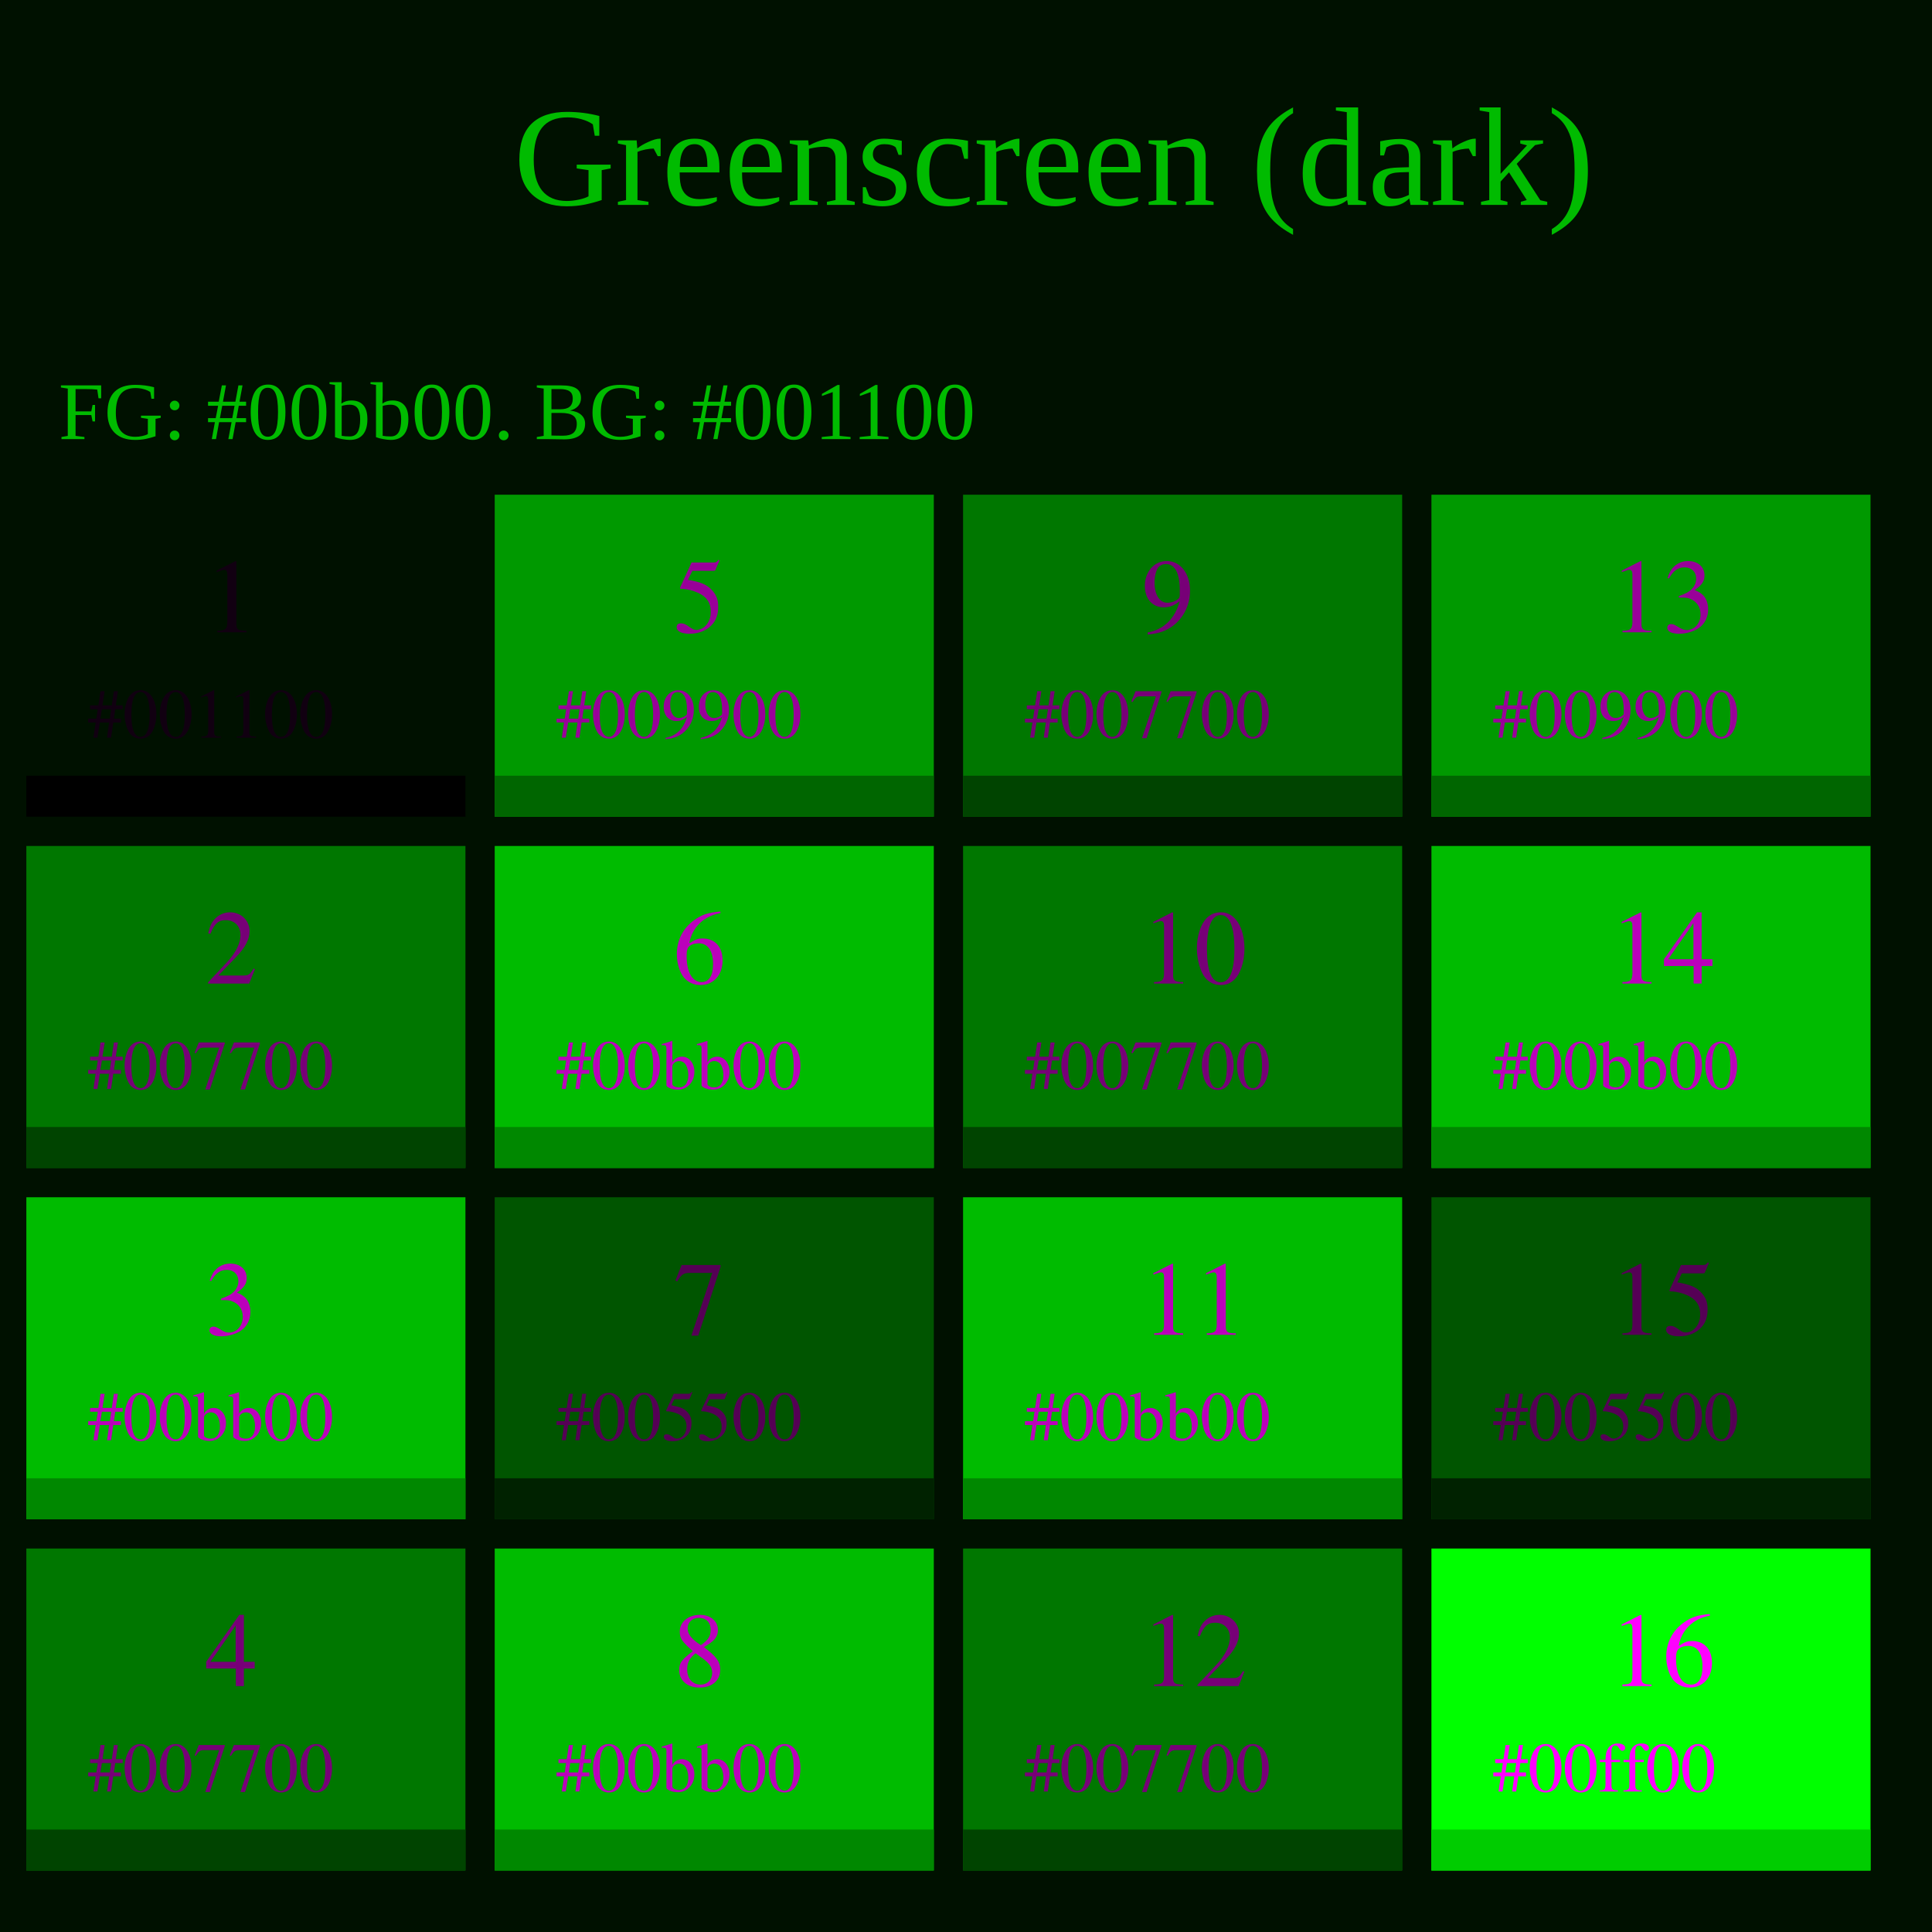
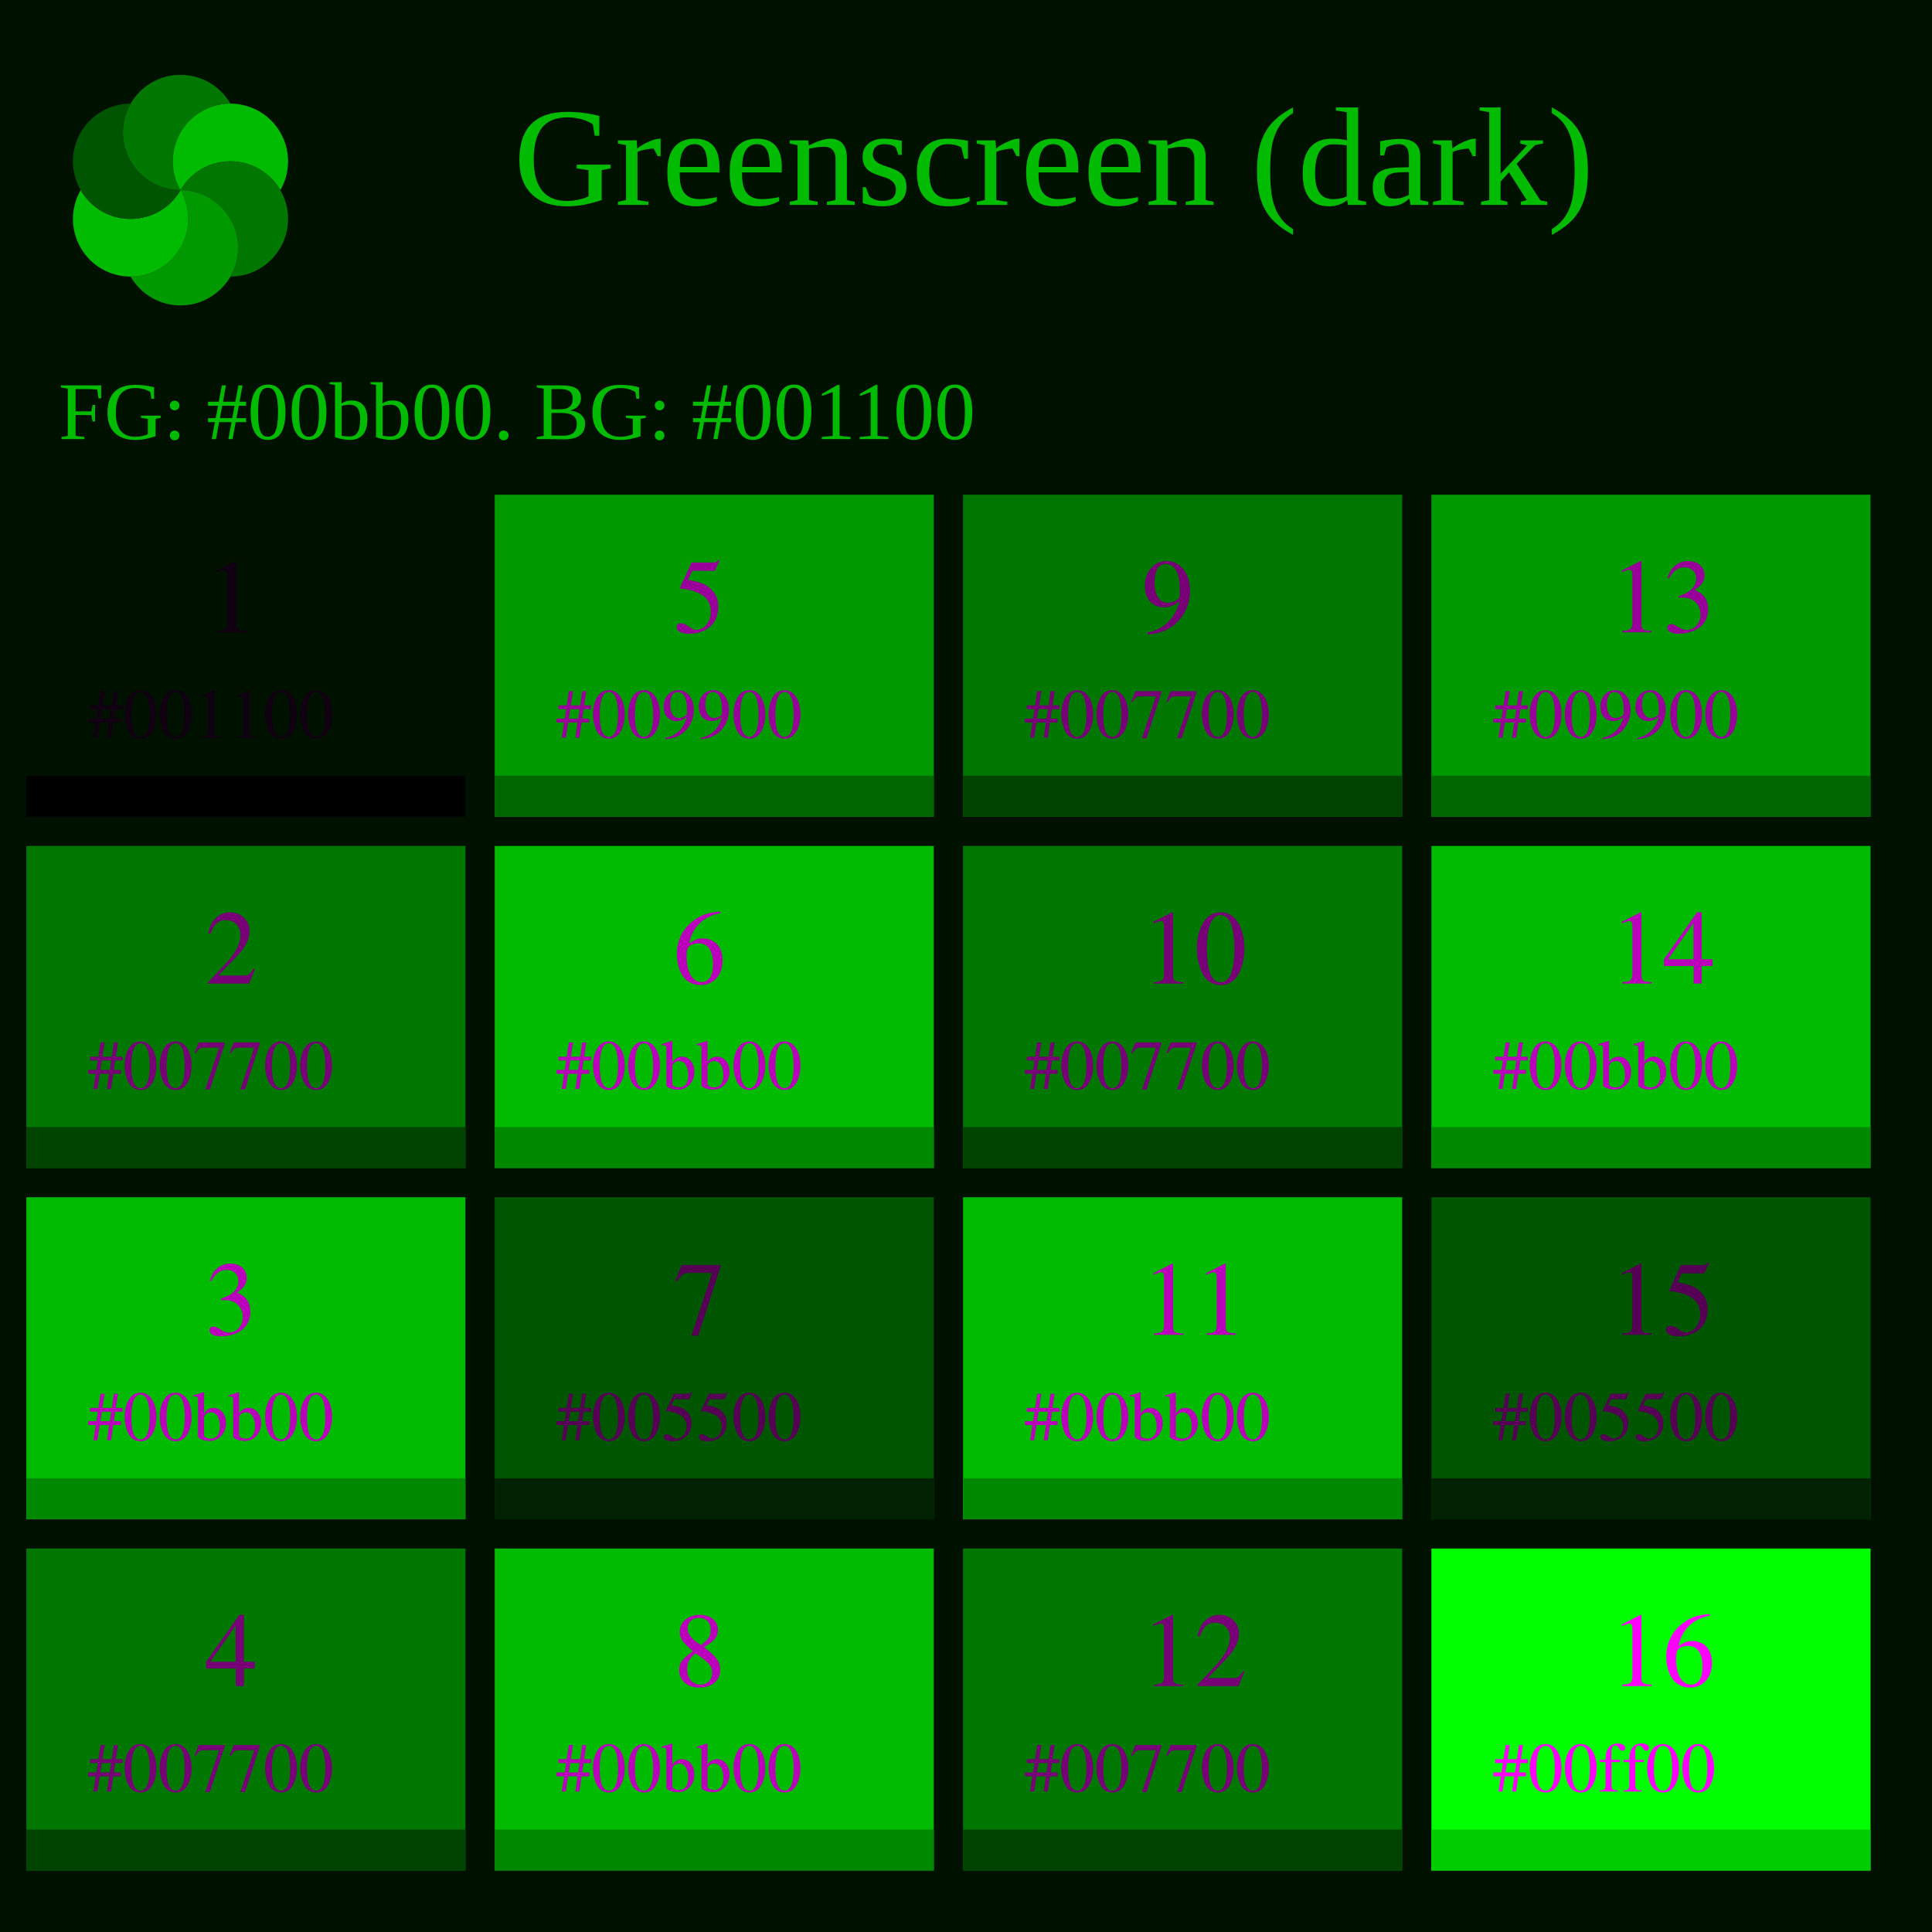
- <svg width="330" height="330">
+ <svg xmlns="http://www.w3.org/2000/svg" version="1.1" width="330" height="330">
  <rect fill="#001100" x="0" y="0" width="330" height="330" />
  <text x="180" y="35" fill="#00bb00" text-anchor="middle" alignment-baseline="central" font-size="24">Greenscreen (dark)</text>
  <text x="10" y="75" fill="#00bb00" text-anchor="start" alignment-baseline="baseline" font-size="14">FG: #00bb00. BG: #001100</text>
  <rect id="#box-1" x="5" y="85" width="74" height="54" fill="#001100" stroke="#001100" stroke-width="1px" />
  <rect id="#box-1" x="5" y="133" width="74" height="6" fill="#000000" stroke="#000000" stroke-width="1px" />
  <text id="#box-text-1" x="15" y="126" fill="#110011" font-size="12" font-family="Droid Sans Mono, Times, serif">#001100</text>
  <text id="#box-text-1" x="35" y="108" fill="#110011" font-size="18" font-family="Droid Sans Mono, Times, serif">1</text>
  <rect id="#box-2" x="5" y="145" width="74" height="54" fill="#007700" stroke="#007700" stroke-width="1px" />
  <rect id="#box-2" x="5" y="193" width="74" height="6" fill="#004400" stroke="#004400" stroke-width="1px" />
  <text id="#box-text-2" x="15" y="186" fill="#770077" font-size="12" font-family="Droid Sans Mono, Times, serif">#007700</text>
  <text id="#box-text-2" x="35" y="168" fill="#770077" font-size="18" font-family="Droid Sans Mono, Times, serif">2</text>
  <rect id="#box-3" x="5" y="205" width="74" height="54" fill="#00bb00" stroke="#00bb00" stroke-width="1px" />
  <rect id="#box-3" x="5" y="253" width="74" height="6" fill="#008800" stroke="#008800" stroke-width="1px" />
  <text id="#box-text-3" x="15" y="246" fill="#BB00BB" font-size="12" font-family="Droid Sans Mono, Times, serif">#00bb00</text>
  <text id="#box-text-3" x="35" y="228" fill="#BB00BB" font-size="18" font-family="Droid Sans Mono, Times, serif">3</text>
  <rect id="#box-4" x="5" y="265" width="74" height="54" fill="#007700" stroke="#007700" stroke-width="1px" />
  <rect id="#box-4" x="5" y="313" width="74" height="6" fill="#004400" stroke="#004400" stroke-width="1px" />
  <text id="#box-text-4" x="15" y="306" fill="#770077" font-size="12" font-family="Droid Sans Mono, Times, serif">#007700</text>
  <text id="#box-text-4" x="35" y="288" fill="#770077" font-size="18" font-family="Droid Sans Mono, Times, serif">4</text>
  <rect id="#box-5" x="85" y="85" width="74" height="54" fill="#009900" stroke="#009900" stroke-width="1px" />
  <rect id="#box-5" x="85" y="133" width="74" height="6" fill="#006600" stroke="#006600" stroke-width="1px" />
  <text id="#box-text-5" x="95" y="126" fill="#990099" font-size="12" font-family="Droid Sans Mono, Times, serif">#009900</text>
  <text id="#box-text-5" x="115" y="108" fill="#990099" font-size="18" font-family="Droid Sans Mono, Times, serif">5</text>
  <rect id="#box-6" x="85" y="145" width="74" height="54" fill="#00bb00" stroke="#00bb00" stroke-width="1px" />
  <rect id="#box-6" x="85" y="193" width="74" height="6" fill="#008800" stroke="#008800" stroke-width="1px" />
  <text id="#box-text-6" x="95" y="186" fill="#BB00BB" font-size="12" font-family="Droid Sans Mono, Times, serif">#00bb00</text>
  <text id="#box-text-6" x="115" y="168" fill="#BB00BB" font-size="18" font-family="Droid Sans Mono, Times, serif">6</text>
  <rect id="#box-7" x="85" y="205" width="74" height="54" fill="#005500" stroke="#005500" stroke-width="1px" />
  <rect id="#box-7" x="85" y="253" width="74" height="6" fill="#002200" stroke="#002200" stroke-width="1px" />
  <text id="#box-text-7" x="95" y="246" fill="#550055" font-size="12" font-family="Droid Sans Mono, Times, serif">#005500</text>
  <text id="#box-text-7" x="115" y="228" fill="#550055" font-size="18" font-family="Droid Sans Mono, Times, serif">7</text>
  <rect id="#box-8" x="85" y="265" width="74" height="54" fill="#00bb00" stroke="#00bb00" stroke-width="1px" />
  <rect id="#box-8" x="85" y="313" width="74" height="6" fill="#008800" stroke="#008800" stroke-width="1px" />
  <text id="#box-text-8" x="95" y="306" fill="#BB00BB" font-size="12" font-family="Droid Sans Mono, Times, serif">#00bb00</text>
  <text id="#box-text-8" x="115" y="288" fill="#BB00BB" font-size="18" font-family="Droid Sans Mono, Times, serif">8</text>
  <rect id="#box-9" x="165" y="85" width="74" height="54" fill="#007700" stroke="#007700" stroke-width="1px" />
  <rect id="#box-9" x="165" y="133" width="74" height="6" fill="#004400" stroke="#004400" stroke-width="1px" />
  <text id="#box-text-9" x="175" y="126" fill="#770077" font-size="12" font-family="Droid Sans Mono, Times, serif">#007700</text>
  <text id="#box-text-9" x="195" y="108" fill="#770077" font-size="18" font-family="Droid Sans Mono, Times, serif">9</text>
  <rect id="#box-10" x="165" y="145" width="74" height="54" fill="#007700" stroke="#007700" stroke-width="1px" />
  <rect id="#box-10" x="165" y="193" width="74" height="6" fill="#004400" stroke="#004400" stroke-width="1px" />
  <text id="#box-text-10" x="175" y="186" fill="#770077" font-size="12" font-family="Droid Sans Mono, Times, serif">#007700</text>
  <text id="#box-text-10" x="195" y="168" fill="#770077" font-size="18" font-family="Droid Sans Mono, Times, serif">10</text>
  <rect id="#box-11" x="165" y="205" width="74" height="54" fill="#00bb00" stroke="#00bb00" stroke-width="1px" />
  <rect id="#box-11" x="165" y="253" width="74" height="6" fill="#008800" stroke="#008800" stroke-width="1px" />
  <text id="#box-text-11" x="175" y="246" fill="#BB00BB" font-size="12" font-family="Droid Sans Mono, Times, serif">#00bb00</text>
  <text id="#box-text-11" x="195" y="228" fill="#BB00BB" font-size="18" font-family="Droid Sans Mono, Times, serif">11</text>
  <rect id="#box-12" x="165" y="265" width="74" height="54" fill="#007700" stroke="#007700" stroke-width="1px" />
  <rect id="#box-12" x="165" y="313" width="74" height="6" fill="#004400" stroke="#004400" stroke-width="1px" />
  <text id="#box-text-12" x="175" y="306" fill="#770077" font-size="12" font-family="Droid Sans Mono, Times, serif">#007700</text>
  <text id="#box-text-12" x="195" y="288" fill="#770077" font-size="18" font-family="Droid Sans Mono, Times, serif">12</text>
  <rect id="#box-13" x="245" y="85" width="74" height="54" fill="#009900" stroke="#009900" stroke-width="1px" />
  <rect id="#box-13" x="245" y="133" width="74" height="6" fill="#006600" stroke="#006600" stroke-width="1px" />
  <text id="#box-text-13" x="255" y="126" fill="#990099" font-size="12" font-family="Droid Sans Mono, Times, serif">#009900</text>
  <text id="#box-text-13" x="275" y="108" fill="#990099" font-size="18" font-family="Droid Sans Mono, Times, serif">13</text>
  <rect id="#box-14" x="245" y="145" width="74" height="54" fill="#00bb00" stroke="#00bb00" stroke-width="1px" />
  <rect id="#box-14" x="245" y="193" width="74" height="6" fill="#008800" stroke="#008800" stroke-width="1px" />
  <text id="#box-text-14" x="255" y="186" fill="#BB00BB" font-size="12" font-family="Droid Sans Mono, Times, serif">#00bb00</text>
  <text id="#box-text-14" x="275" y="168" fill="#BB00BB" font-size="18" font-family="Droid Sans Mono, Times, serif">14</text>
  <rect id="#box-15" x="245" y="205" width="74" height="54" fill="#005500" stroke="#005500" stroke-width="1px" />
  <rect id="#box-15" x="245" y="253" width="74" height="6" fill="#002200" stroke="#002200" stroke-width="1px" />
  <text id="#box-text-15" x="255" y="246" fill="#550055" font-size="12" font-family="Droid Sans Mono, Times, serif">#005500</text>
  <text id="#box-text-15" x="275" y="228" fill="#550055" font-size="18" font-family="Droid Sans Mono, Times, serif">15</text>
  <rect id="#box-16" x="245" y="265" width="74" height="54" fill="#00ff00" stroke="#00ff00" stroke-width="1px" />
  <rect id="#box-16" x="245" y="313" width="74" height="6" fill="#00CC00" stroke="#00CC00" stroke-width="1px" />
  <text id="#box-text-16" x="255" y="306" fill="#FF00FF" font-size="12" font-family="Droid Sans Mono, Times, serif">#00ff00</text>
  <text id="#box-text-16" x="275" y="288" fill="#FF00FF" font-size="18" font-family="Droid Sans Mono, Times, serif">16</text>
+   <g>
+     <path style="fill:#007700;stroke-width:0.062" d="m 30.832,12.787 c -5.437,0 -9.841,4.404 -9.841,9.841 0,5.437 4.404,9.846 9.841,9.846 -2.718,-4.708 -1.105,-10.726 3.604,-13.445 1.554,-0.897 3.252,-1.324 4.925,-1.322 -1.702,-2.941 -4.886,-4.921 -8.529,-4.921 z" />
+     <path style="fill:#00bb00;stroke-width:0.062" d="m 47.882,22.631 c -2.718,-4.709 -8.735,-6.321 -13.444,-3.602 -4.709,2.718 -6.325,8.738 -3.606,13.446 2.718,-4.708 8.737,-6.32 13.446,-3.602 1.554,0.897 2.772,2.154 3.607,3.605 1.696,-2.945 1.819,-6.692 -0.003,-9.847 z" />
+     <path style="fill:#007700;stroke-width:0.062" d="m 47.882,42.319 c 2.718,-4.708 1.106,-10.725 -3.602,-13.444 -4.708,-2.719 -10.729,-1.109 -13.447,3.6 5.437,0 9.842,4.406 9.842,9.843 0,1.794 -0.48,3.478 -1.318,4.926 3.398,-0.004 6.704,-1.771 8.526,-4.926 z" />
+     <path style="fill:#009900;stroke-width:0.062" d="m 30.832,52.162 c 5.437,0 9.841,-4.404 9.841,-9.841 0,-5.437 -4.404,-9.846 -9.841,-9.846 2.718,4.708 1.105,10.726 -3.604,13.445 -1.554,0.897 -3.252,1.324 -4.925,1.322 1.702,2.941 4.886,4.921 8.529,4.921 z" />
+     <path style="fill:#00bb00;stroke-width:0.062" d="m 13.783,42.319 c 2.718,4.708 8.735,6.321 13.444,3.602 4.709,-2.718 6.325,-8.738 3.606,-13.446 -2.718,4.708 -8.737,6.32 -13.446,3.602 -1.554,-0.897 -2.772,-2.154 -3.607,-3.605 -1.696,2.945 -1.819,6.692 0.003,9.847 z" />
+     <path style="fill:#005500;stroke-width:0.062" d="m 13.783,22.631 c -2.718,4.708 -1.106,10.725 3.602,13.444 4.708,2.719 10.729,1.109 13.447,-3.6 -5.437,0 -9.842,-4.406 -9.842,-9.843 0,-1.794 0.48,-3.478 1.318,-4.926 -3.398,0.004 -6.704,1.771 -8.526,4.926 z" />
+   </g>
</svg>
